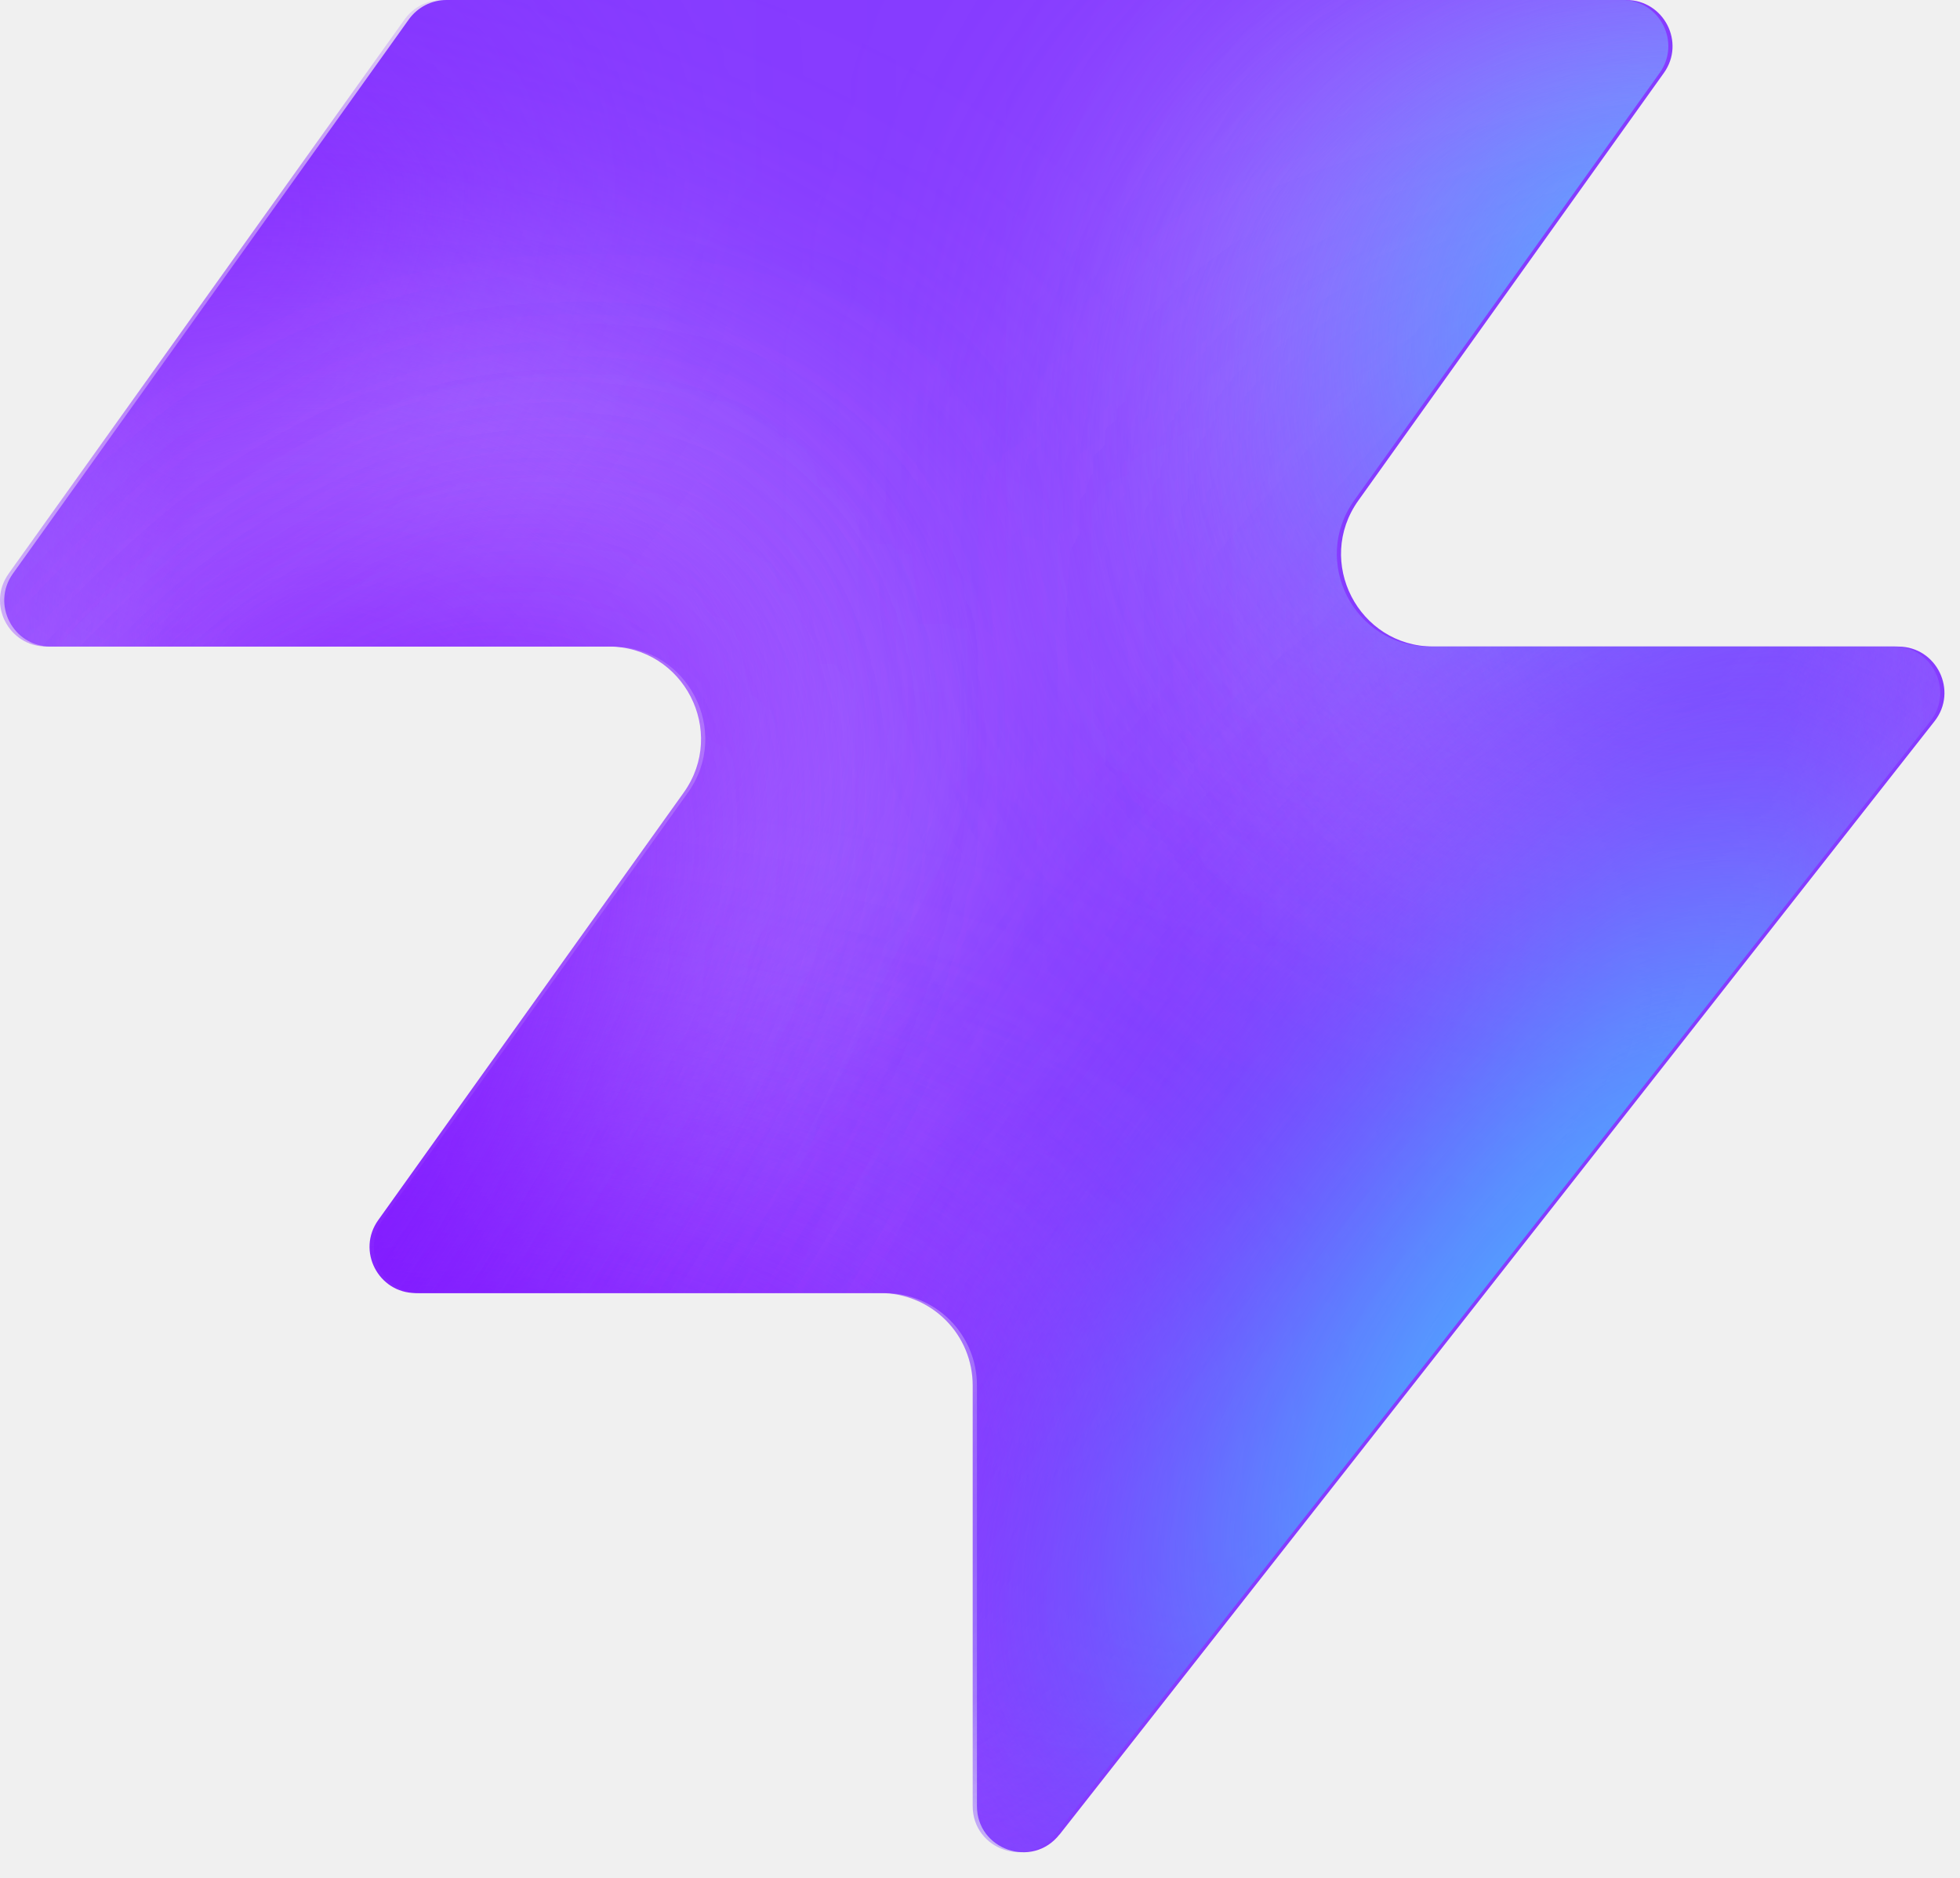
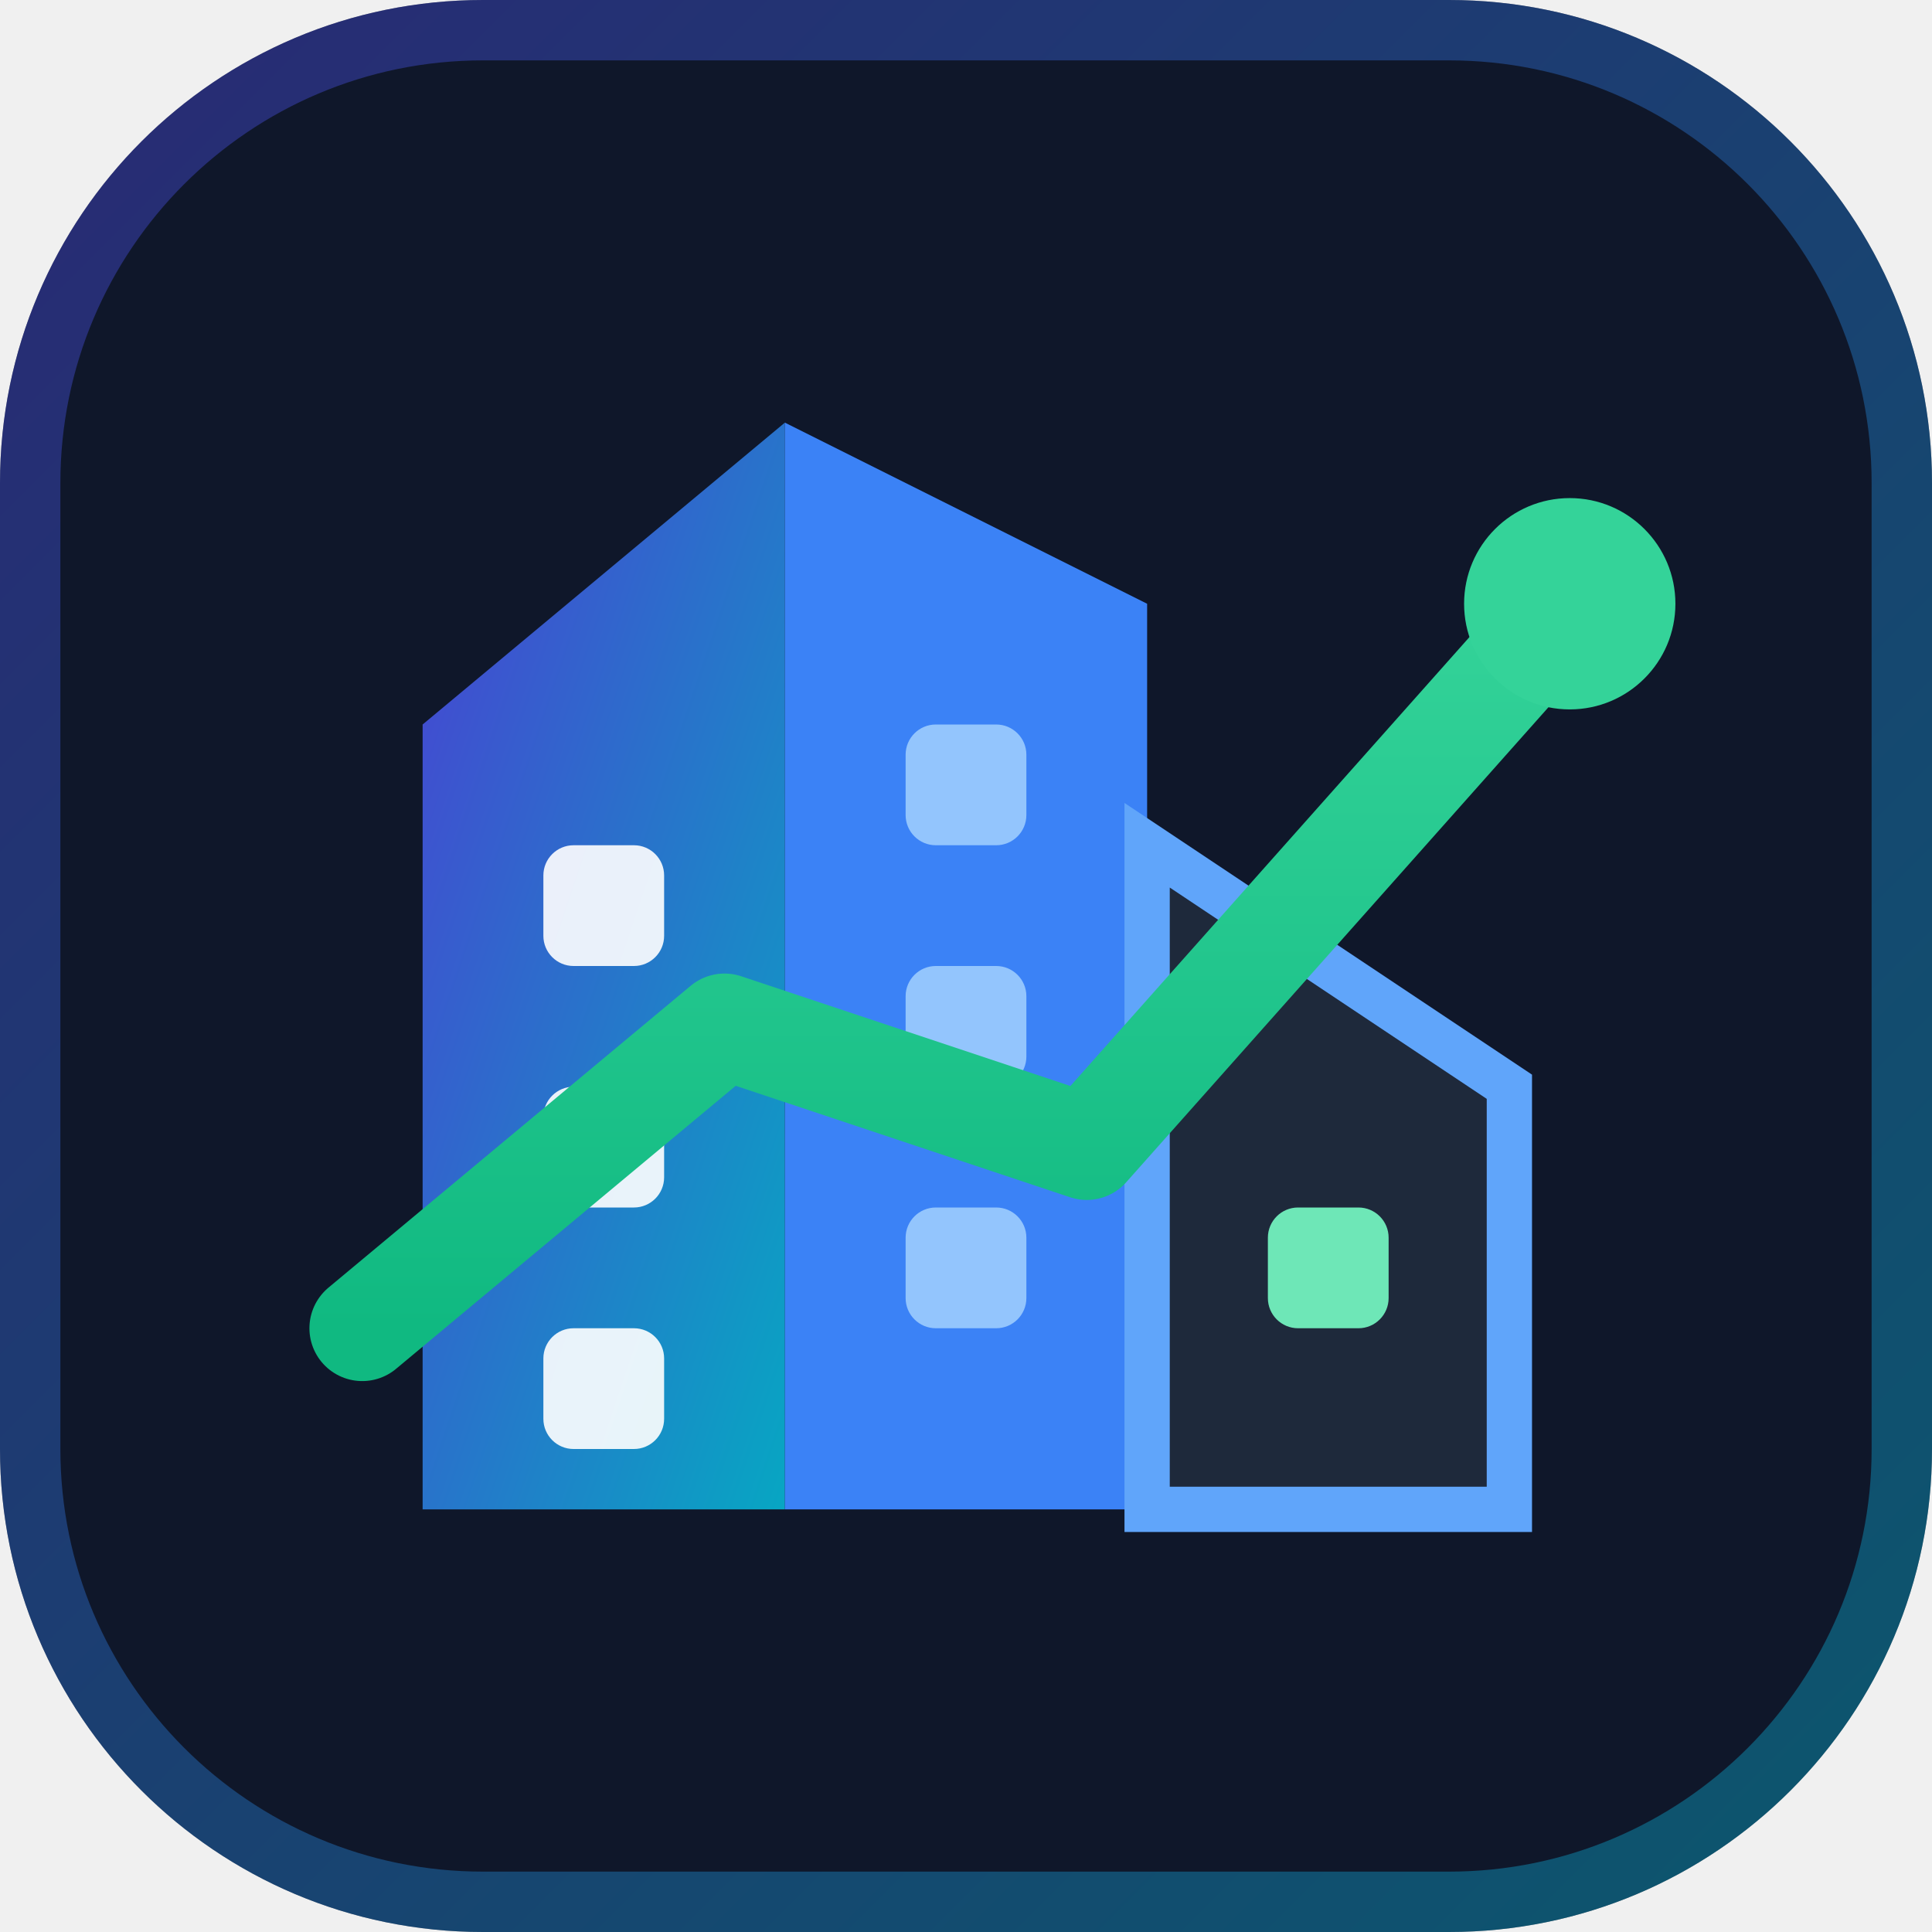
- <svg xmlns="http://www.w3.org/2000/svg" width="48" height="46" fill="none" viewBox="0 0 48 46">
-   <path fill="#863bff" d="M25.946 44.938c-.664.845-2.021.375-2.021-.698V33.937a2.26 2.26 0 0 0-2.262-2.262H10.287c-.92 0-1.456-1.04-.92-1.788l7.48-10.471c1.07-1.497 0-3.578-1.842-3.578H1.237c-.92 0-1.456-1.04-.92-1.788L10.013.474c.214-.297.556-.474.92-.474h28.894c.92 0 1.456 1.04.92 1.788l-7.48 10.471c-1.07 1.498 0 3.579 1.842 3.579h11.377c.943 0 1.473 1.088.89 1.83L25.947 44.94z" style="fill:#863bff;fill:color(display-p3 .525 .23 1);fill-opacity:1" />
-   <mask id="a" width="48" height="46" x="0" y="0" maskUnits="userSpaceOnUse" style="mask-type:alpha">
-     <path fill="#000" d="M25.842 44.938c-.664.844-2.021.375-2.021-.698V33.937a2.26 2.26 0 0 0-2.262-2.262H10.183c-.92 0-1.456-1.04-.92-1.788l7.48-10.471c1.07-1.498 0-3.579-1.842-3.579H1.133c-.92 0-1.456-1.04-.92-1.787L9.91.473c.214-.297.556-.474.92-.474h28.894c.92 0 1.456 1.04.92 1.788l-7.48 10.471c-1.07 1.498 0 3.578 1.842 3.578h11.377c.943 0 1.473 1.088.89 1.832L25.843 44.94z" style="fill:#000;fill-opacity:1" />
-   </mask>
-   <g mask="url(#a)">
-     <g filter="url(#b)">
-       <ellipse cx="5.508" cy="14.704" fill="#ede6ff" rx="5.508" ry="14.704" style="fill:#ede6ff;fill:color(display-p3 .927 .903 1);fill-opacity:1" transform="matrix(.00324 1 1 -.00324 -4.47 31.516)" />
-     </g>
-     <g filter="url(#c)">
-       <ellipse cx="10.399" cy="29.851" fill="#ede6ff" rx="10.399" ry="29.851" style="fill:#ede6ff;fill:color(display-p3 .927 .903 1);fill-opacity:1" transform="matrix(.00324 1 1 -.00324 -39.328 7.883)" />
-     </g>
-     <g filter="url(#d)">
-       <ellipse cx="5.508" cy="30.487" fill="#7e14ff" rx="5.508" ry="30.487" style="fill:#7e14ff;fill:color(display-p3 .492 .077 1);fill-opacity:1" transform="rotate(89.814 -25.913 -14.639)scale(1 -1)" />
-     </g>
-     <g filter="url(#e)">
-       <ellipse cx="5.508" cy="30.599" fill="#7e14ff" rx="5.508" ry="30.599" style="fill:#7e14ff;fill:color(display-p3 .492 .077 1);fill-opacity:1" transform="rotate(89.814 -32.644 -3.334)scale(1 -1)" />
-     </g>
-     <g filter="url(#f)">
-       <ellipse cx="5.508" cy="30.599" fill="#7e14ff" rx="5.508" ry="30.599" style="fill:#7e14ff;fill:color(display-p3 .492 .077 1);fill-opacity:1" transform="matrix(.00324 1 1 -.00324 -34.34 30.47)" />
-     </g>
-     <g filter="url(#g)">
-       <ellipse cx="14.072" cy="22.078" fill="#ede6ff" rx="14.072" ry="22.078" style="fill:#ede6ff;fill:color(display-p3 .927 .903 1);fill-opacity:1" transform="rotate(93.35 24.506 48.493)scale(-1 1)" />
-     </g>
-     <g filter="url(#h)">
-       <ellipse cx="3.47" cy="21.501" fill="#7e14ff" rx="3.47" ry="21.501" style="fill:#7e14ff;fill:color(display-p3 .492 .077 1);fill-opacity:1" transform="rotate(89.009 28.708 47.59)scale(-1 1)" />
-     </g>
-     <g filter="url(#i)">
-       <ellipse cx="3.47" cy="21.501" fill="#7e14ff" rx="3.47" ry="21.501" style="fill:#7e14ff;fill:color(display-p3 .492 .077 1);fill-opacity:1" transform="rotate(89.009 28.708 47.59)scale(-1 1)" />
-     </g>
-     <g filter="url(#j)">
-       <ellipse cx=".387" cy="8.972" fill="#7e14ff" rx="4.407" ry="29.108" style="fill:#7e14ff;fill:color(display-p3 .492 .077 1);fill-opacity:1" transform="rotate(39.51 .387 8.972)" />
-     </g>
-     <g filter="url(#k)">
-       <ellipse cx="47.523" cy="-6.092" fill="#7e14ff" rx="4.407" ry="29.108" style="fill:#7e14ff;fill:color(display-p3 .492 .077 1);fill-opacity:1" transform="rotate(37.892 47.523 -6.092)" />
-     </g>
-     <g filter="url(#l)">
-       <ellipse cx="41.412" cy="6.333" fill="#47bfff" rx="5.971" ry="9.665" style="fill:#47bfff;fill:color(display-p3 .28 .748 1);fill-opacity:1" transform="rotate(37.892 41.412 6.333)" />
-     </g>
-     <g filter="url(#m)">
-       <ellipse cx="-1.879" cy="38.332" fill="#7e14ff" rx="4.407" ry="29.108" style="fill:#7e14ff;fill:color(display-p3 .492 .077 1);fill-opacity:1" transform="rotate(37.892 -1.88 38.332)" />
-     </g>
-     <g filter="url(#n)">
-       <ellipse cx="-1.879" cy="38.332" fill="#7e14ff" rx="4.407" ry="29.108" style="fill:#7e14ff;fill:color(display-p3 .492 .077 1);fill-opacity:1" transform="rotate(37.892 -1.88 38.332)" />
-     </g>
-     <g filter="url(#o)">
-       <ellipse cx="35.651" cy="29.907" fill="#7e14ff" rx="4.407" ry="29.108" style="fill:#7e14ff;fill:color(display-p3 .492 .077 1);fill-opacity:1" transform="rotate(37.892 35.651 29.907)" />
-     </g>
-     <g filter="url(#p)">
-       <ellipse cx="38.418" cy="32.4" fill="#47bfff" rx="5.971" ry="15.297" style="fill:#47bfff;fill:color(display-p3 .28 .748 1);fill-opacity:1" transform="rotate(37.892 38.418 32.4)" />
-     </g>
-   </g>
+ <svg xmlns="http://www.w3.org/2000/svg" viewBox="0 0 64 64" fill="none">
  <defs>
-     <filter id="b" width="60.045" height="41.654" x="-19.77" y="16.149" color-interpolation-filters="sRGB" filterUnits="userSpaceOnUse">
-       <feFlood flood-opacity="0" result="BackgroundImageFix" />
-       <feBlend in="SourceGraphic" in2="BackgroundImageFix" result="shape" />
-       <feGaussianBlur result="effect1_foregroundBlur_2002_17158" stdDeviation="7.659" />
-     </filter>
-     <filter id="c" width="90.34" height="51.437" x="-54.613" y="-7.533" color-interpolation-filters="sRGB" filterUnits="userSpaceOnUse">
-       <feFlood flood-opacity="0" result="BackgroundImageFix" />
-       <feBlend in="SourceGraphic" in2="BackgroundImageFix" result="shape" />
-       <feGaussianBlur result="effect1_foregroundBlur_2002_17158" stdDeviation="7.659" />
-     </filter>
-     <filter id="d" width="79.355" height="29.4" x="-49.64" y="2.03" color-interpolation-filters="sRGB" filterUnits="userSpaceOnUse">
-       <feFlood flood-opacity="0" result="BackgroundImageFix" />
-       <feBlend in="SourceGraphic" in2="BackgroundImageFix" result="shape" />
-       <feGaussianBlur result="effect1_foregroundBlur_2002_17158" stdDeviation="4.596" />
-     </filter>
-     <filter id="e" width="79.579" height="29.4" x="-45.045" y="20.029" color-interpolation-filters="sRGB" filterUnits="userSpaceOnUse">
-       <feFlood flood-opacity="0" result="BackgroundImageFix" />
-       <feBlend in="SourceGraphic" in2="BackgroundImageFix" result="shape" />
-       <feGaussianBlur result="effect1_foregroundBlur_2002_17158" stdDeviation="4.596" />
-     </filter>
-     <filter id="f" width="79.579" height="29.4" x="-43.513" y="21.178" color-interpolation-filters="sRGB" filterUnits="userSpaceOnUse">
-       <feFlood flood-opacity="0" result="BackgroundImageFix" />
-       <feBlend in="SourceGraphic" in2="BackgroundImageFix" result="shape" />
-       <feGaussianBlur result="effect1_foregroundBlur_2002_17158" stdDeviation="4.596" />
-     </filter>
-     <filter id="g" width="74.749" height="58.852" x="15.756" y="-17.901" color-interpolation-filters="sRGB" filterUnits="userSpaceOnUse">
-       <feFlood flood-opacity="0" result="BackgroundImageFix" />
-       <feBlend in="SourceGraphic" in2="BackgroundImageFix" result="shape" />
-       <feGaussianBlur result="effect1_foregroundBlur_2002_17158" stdDeviation="7.659" />
-     </filter>
-     <filter id="h" width="61.377" height="25.362" x="23.548" y="2.284" color-interpolation-filters="sRGB" filterUnits="userSpaceOnUse">
-       <feFlood flood-opacity="0" result="BackgroundImageFix" />
-       <feBlend in="SourceGraphic" in2="BackgroundImageFix" result="shape" />
-       <feGaussianBlur result="effect1_foregroundBlur_2002_17158" stdDeviation="4.596" />
-     </filter>
-     <filter id="i" width="61.377" height="25.362" x="23.548" y="2.284" color-interpolation-filters="sRGB" filterUnits="userSpaceOnUse">
-       <feFlood flood-opacity="0" result="BackgroundImageFix" />
-       <feBlend in="SourceGraphic" in2="BackgroundImageFix" result="shape" />
-       <feGaussianBlur result="effect1_foregroundBlur_2002_17158" stdDeviation="4.596" />
-     </filter>
-     <filter id="j" width="56.045" height="63.649" x="-27.636" y="-22.853" color-interpolation-filters="sRGB" filterUnits="userSpaceOnUse">
-       <feFlood flood-opacity="0" result="BackgroundImageFix" />
-       <feBlend in="SourceGraphic" in2="BackgroundImageFix" result="shape" />
-       <feGaussianBlur result="effect1_foregroundBlur_2002_17158" stdDeviation="4.596" />
-     </filter>
-     <filter id="k" width="54.814" height="64.646" x="20.116" y="-38.415" color-interpolation-filters="sRGB" filterUnits="userSpaceOnUse">
-       <feFlood flood-opacity="0" result="BackgroundImageFix" />
-       <feBlend in="SourceGraphic" in2="BackgroundImageFix" result="shape" />
-       <feGaussianBlur result="effect1_foregroundBlur_2002_17158" stdDeviation="4.596" />
-     </filter>
-     <filter id="l" width="33.541" height="35.313" x="24.641" y="-11.323" color-interpolation-filters="sRGB" filterUnits="userSpaceOnUse">
-       <feFlood flood-opacity="0" result="BackgroundImageFix" />
-       <feBlend in="SourceGraphic" in2="BackgroundImageFix" result="shape" />
-       <feGaussianBlur result="effect1_foregroundBlur_2002_17158" stdDeviation="4.596" />
-     </filter>
-     <filter id="m" width="54.814" height="64.646" x="-29.286" y="6.009" color-interpolation-filters="sRGB" filterUnits="userSpaceOnUse">
-       <feFlood flood-opacity="0" result="BackgroundImageFix" />
-       <feBlend in="SourceGraphic" in2="BackgroundImageFix" result="shape" />
-       <feGaussianBlur result="effect1_foregroundBlur_2002_17158" stdDeviation="4.596" />
-     </filter>
-     <filter id="n" width="54.814" height="64.646" x="-29.286" y="6.009" color-interpolation-filters="sRGB" filterUnits="userSpaceOnUse">
-       <feFlood flood-opacity="0" result="BackgroundImageFix" />
-       <feBlend in="SourceGraphic" in2="BackgroundImageFix" result="shape" />
-       <feGaussianBlur result="effect1_foregroundBlur_2002_17158" stdDeviation="4.596" />
-     </filter>
-     <filter id="o" width="54.814" height="64.646" x="8.244" y="-2.416" color-interpolation-filters="sRGB" filterUnits="userSpaceOnUse">
-       <feFlood flood-opacity="0" result="BackgroundImageFix" />
-       <feBlend in="SourceGraphic" in2="BackgroundImageFix" result="shape" />
-       <feGaussianBlur result="effect1_foregroundBlur_2002_17158" stdDeviation="4.596" />
-     </filter>
-     <filter id="p" width="39.409" height="43.623" x="18.713" y="10.588" color-interpolation-filters="sRGB" filterUnits="userSpaceOnUse">
-       <feFlood flood-opacity="0" result="BackgroundImageFix" />
-       <feBlend in="SourceGraphic" in2="BackgroundImageFix" result="shape" />
-       <feGaussianBlur result="effect1_foregroundBlur_2002_17158" stdDeviation="4.596" />
-     </filter>
+     <linearGradient id="primaryGrad" x1="0%" y1="0%" x2="100%" y2="100%">
+       <stop offset="0%" stop-color="#4F46E5" />
+       <stop offset="100%" stop-color="#06B6D4" />
+     </linearGradient>
+     <linearGradient id="accentGrad" x1="0%" y1="100%" x2="0%" y2="0%">
+       <stop offset="0%" stop-color="#10B981" />
+       <stop offset="100%" stop-color="#34D399" />
+     </linearGradient>
  </defs>
+   <rect width="64" height="64" rx="16" fill="#0F172A" />
+   <rect x="1" y="1" width="62" height="62" rx="15" stroke="url(#primaryGrad)" stroke-width="2" stroke-opacity="0.4" />
+   <path d="M14 50V24L26 14V50H14Z" fill="url(#primaryGrad)" fill-opacity="0.9" />
+   <path d="M26 14L38 20V50H26V14Z" fill="#3B82F6" />
+   <path d="M38 28L50 36V50H38V28Z" fill="#1E293B" stroke="#60A5FA" stroke-width="1.5" />
+   <rect x="18" y="28" width="4" height="4" rx="1" fill="#FFFFFF" fill-opacity="0.9" />
+   <rect x="18" y="36" width="4" height="4" rx="1" fill="#FFFFFF" fill-opacity="0.9" />
+   <rect x="18" y="44" width="4" height="4" rx="1" fill="#FFFFFF" fill-opacity="0.9" />
+   <rect x="30" y="24" width="4" height="4" rx="1" fill="#93C5FD" />
+   <rect x="30" y="32" width="4" height="4" rx="1" fill="#93C5FD" />
+   <rect x="30" y="40" width="4" height="4" rx="1" fill="#93C5FD" />
+   <rect x="42" y="40" width="4" height="4" rx="1" fill="#6EE7B7" />
+   <path d="M12 44L24 34L36 38L52 20" stroke="url(#accentGrad)" stroke-width="3.5" stroke-linecap="round" stroke-linejoin="round" />
+   <circle cx="52" cy="20" r="3.5" fill="#34D399" />
</svg>
